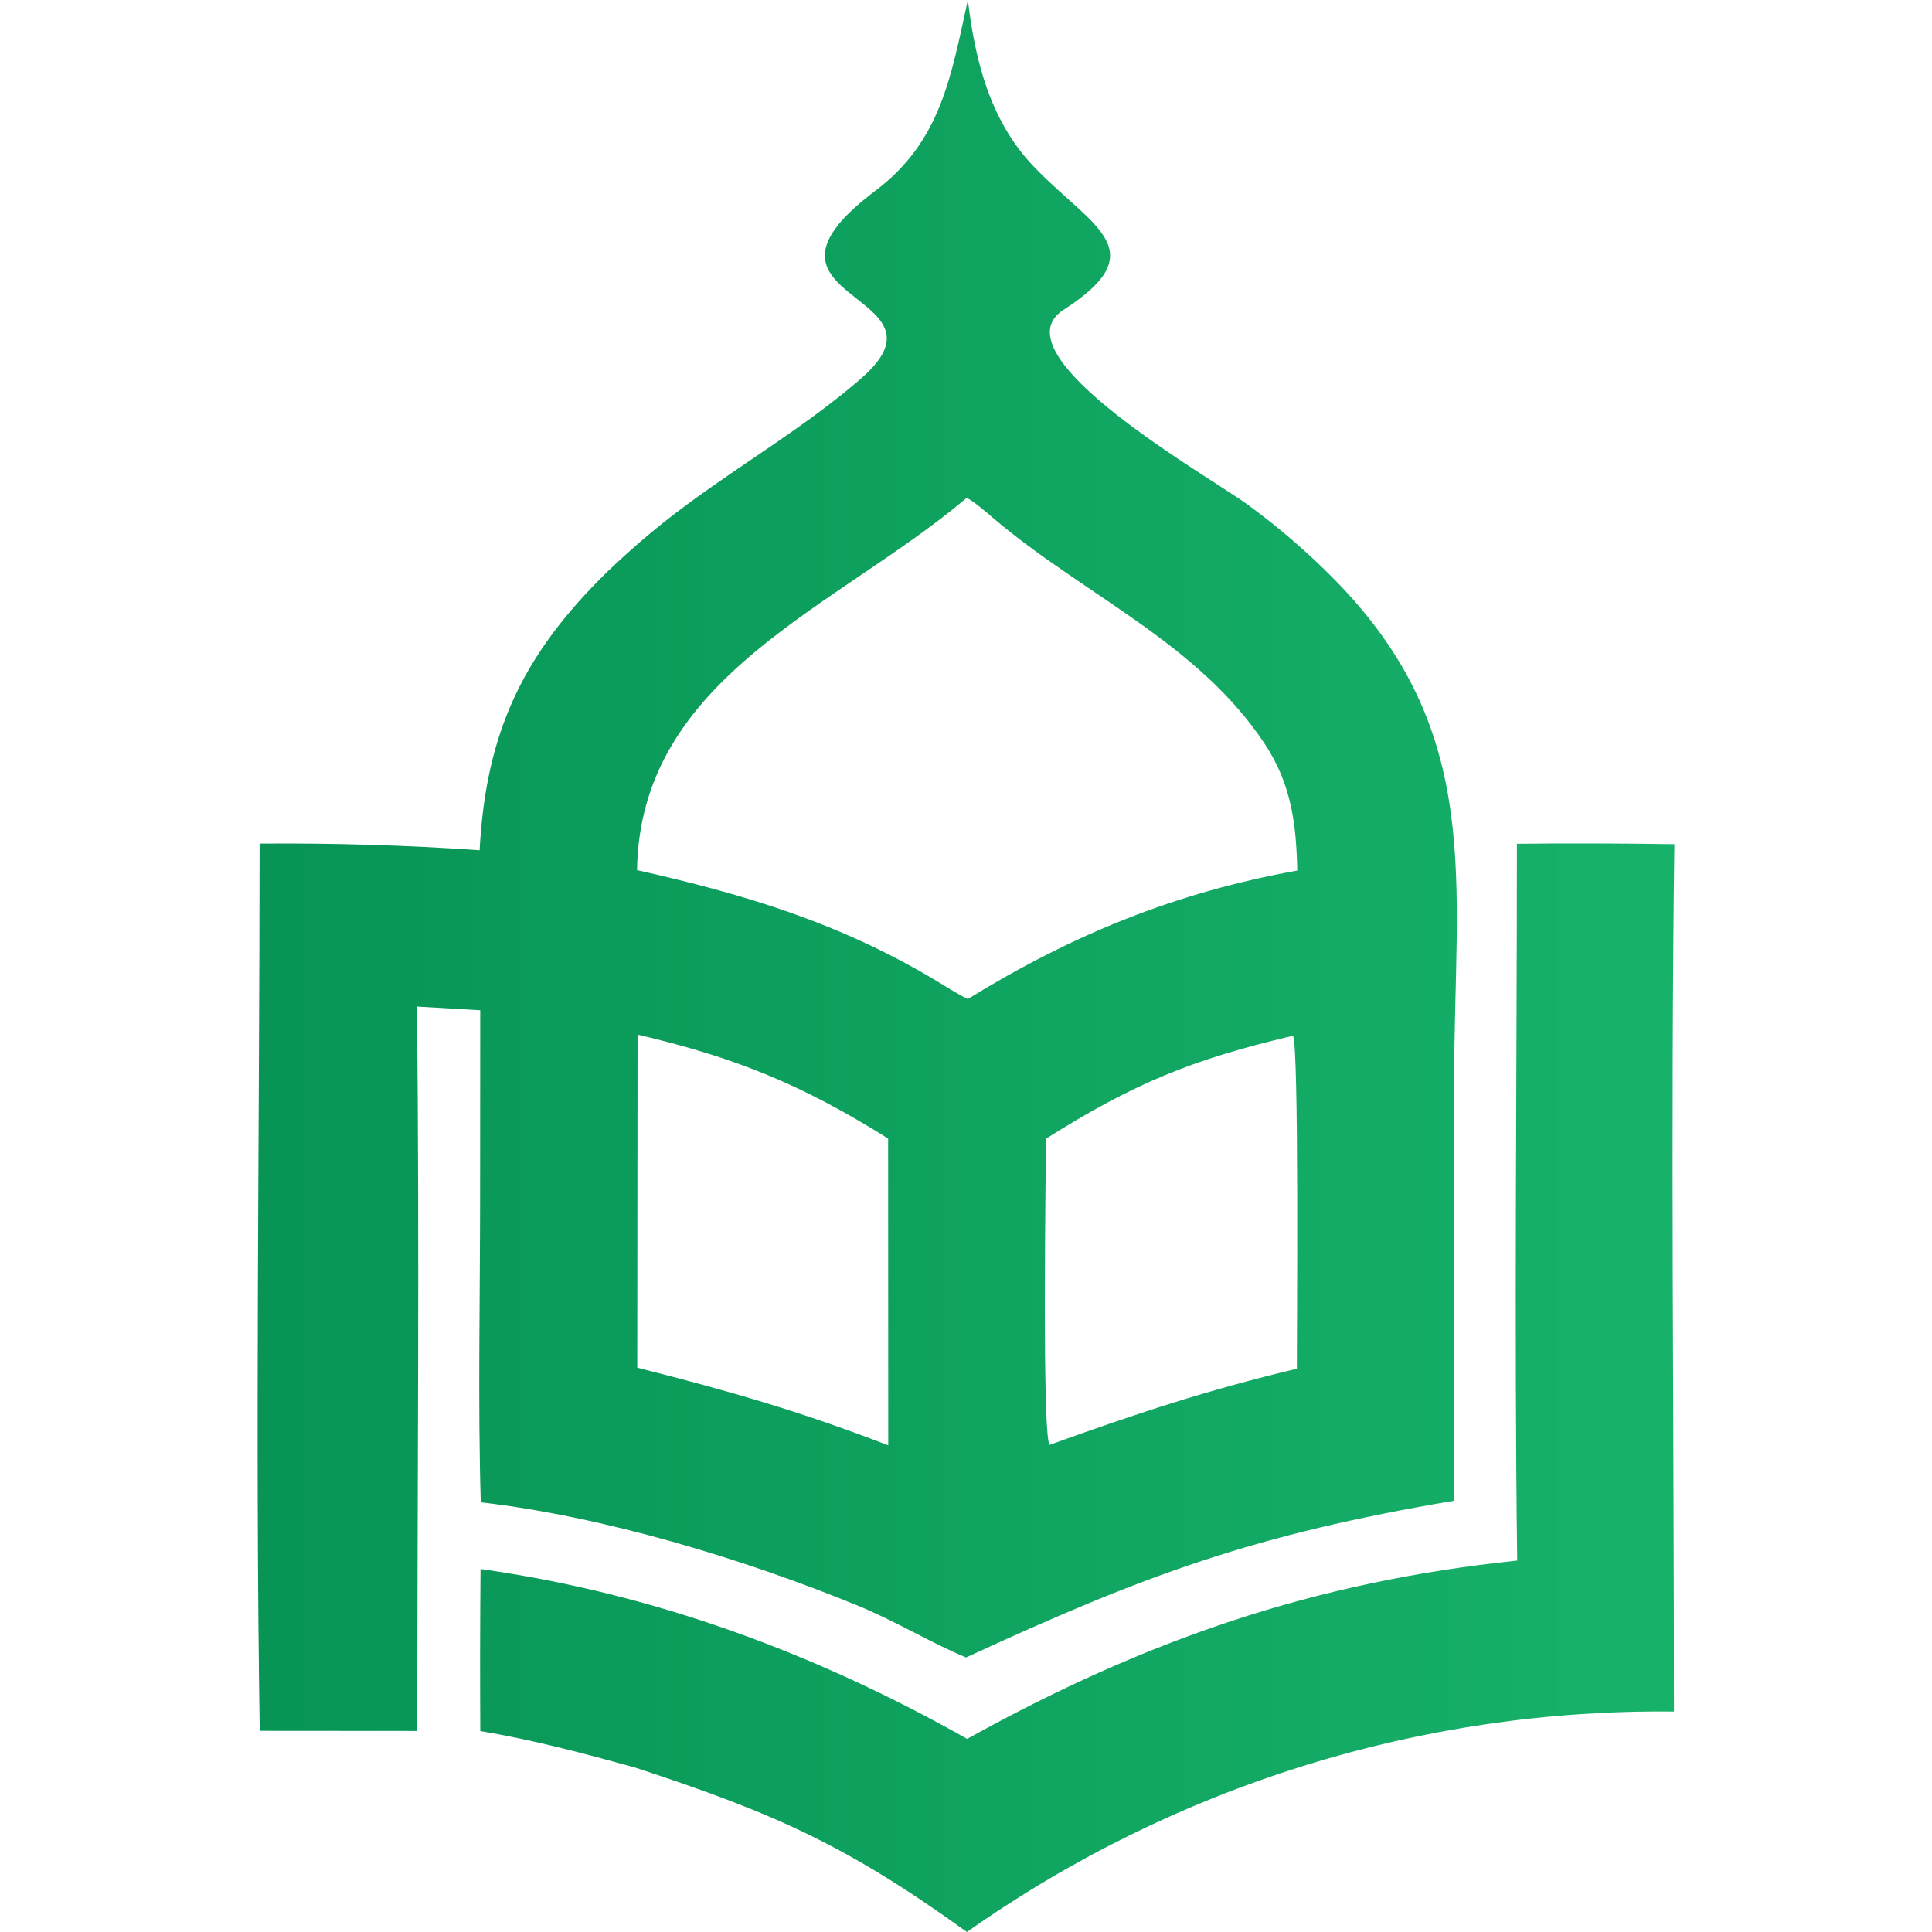
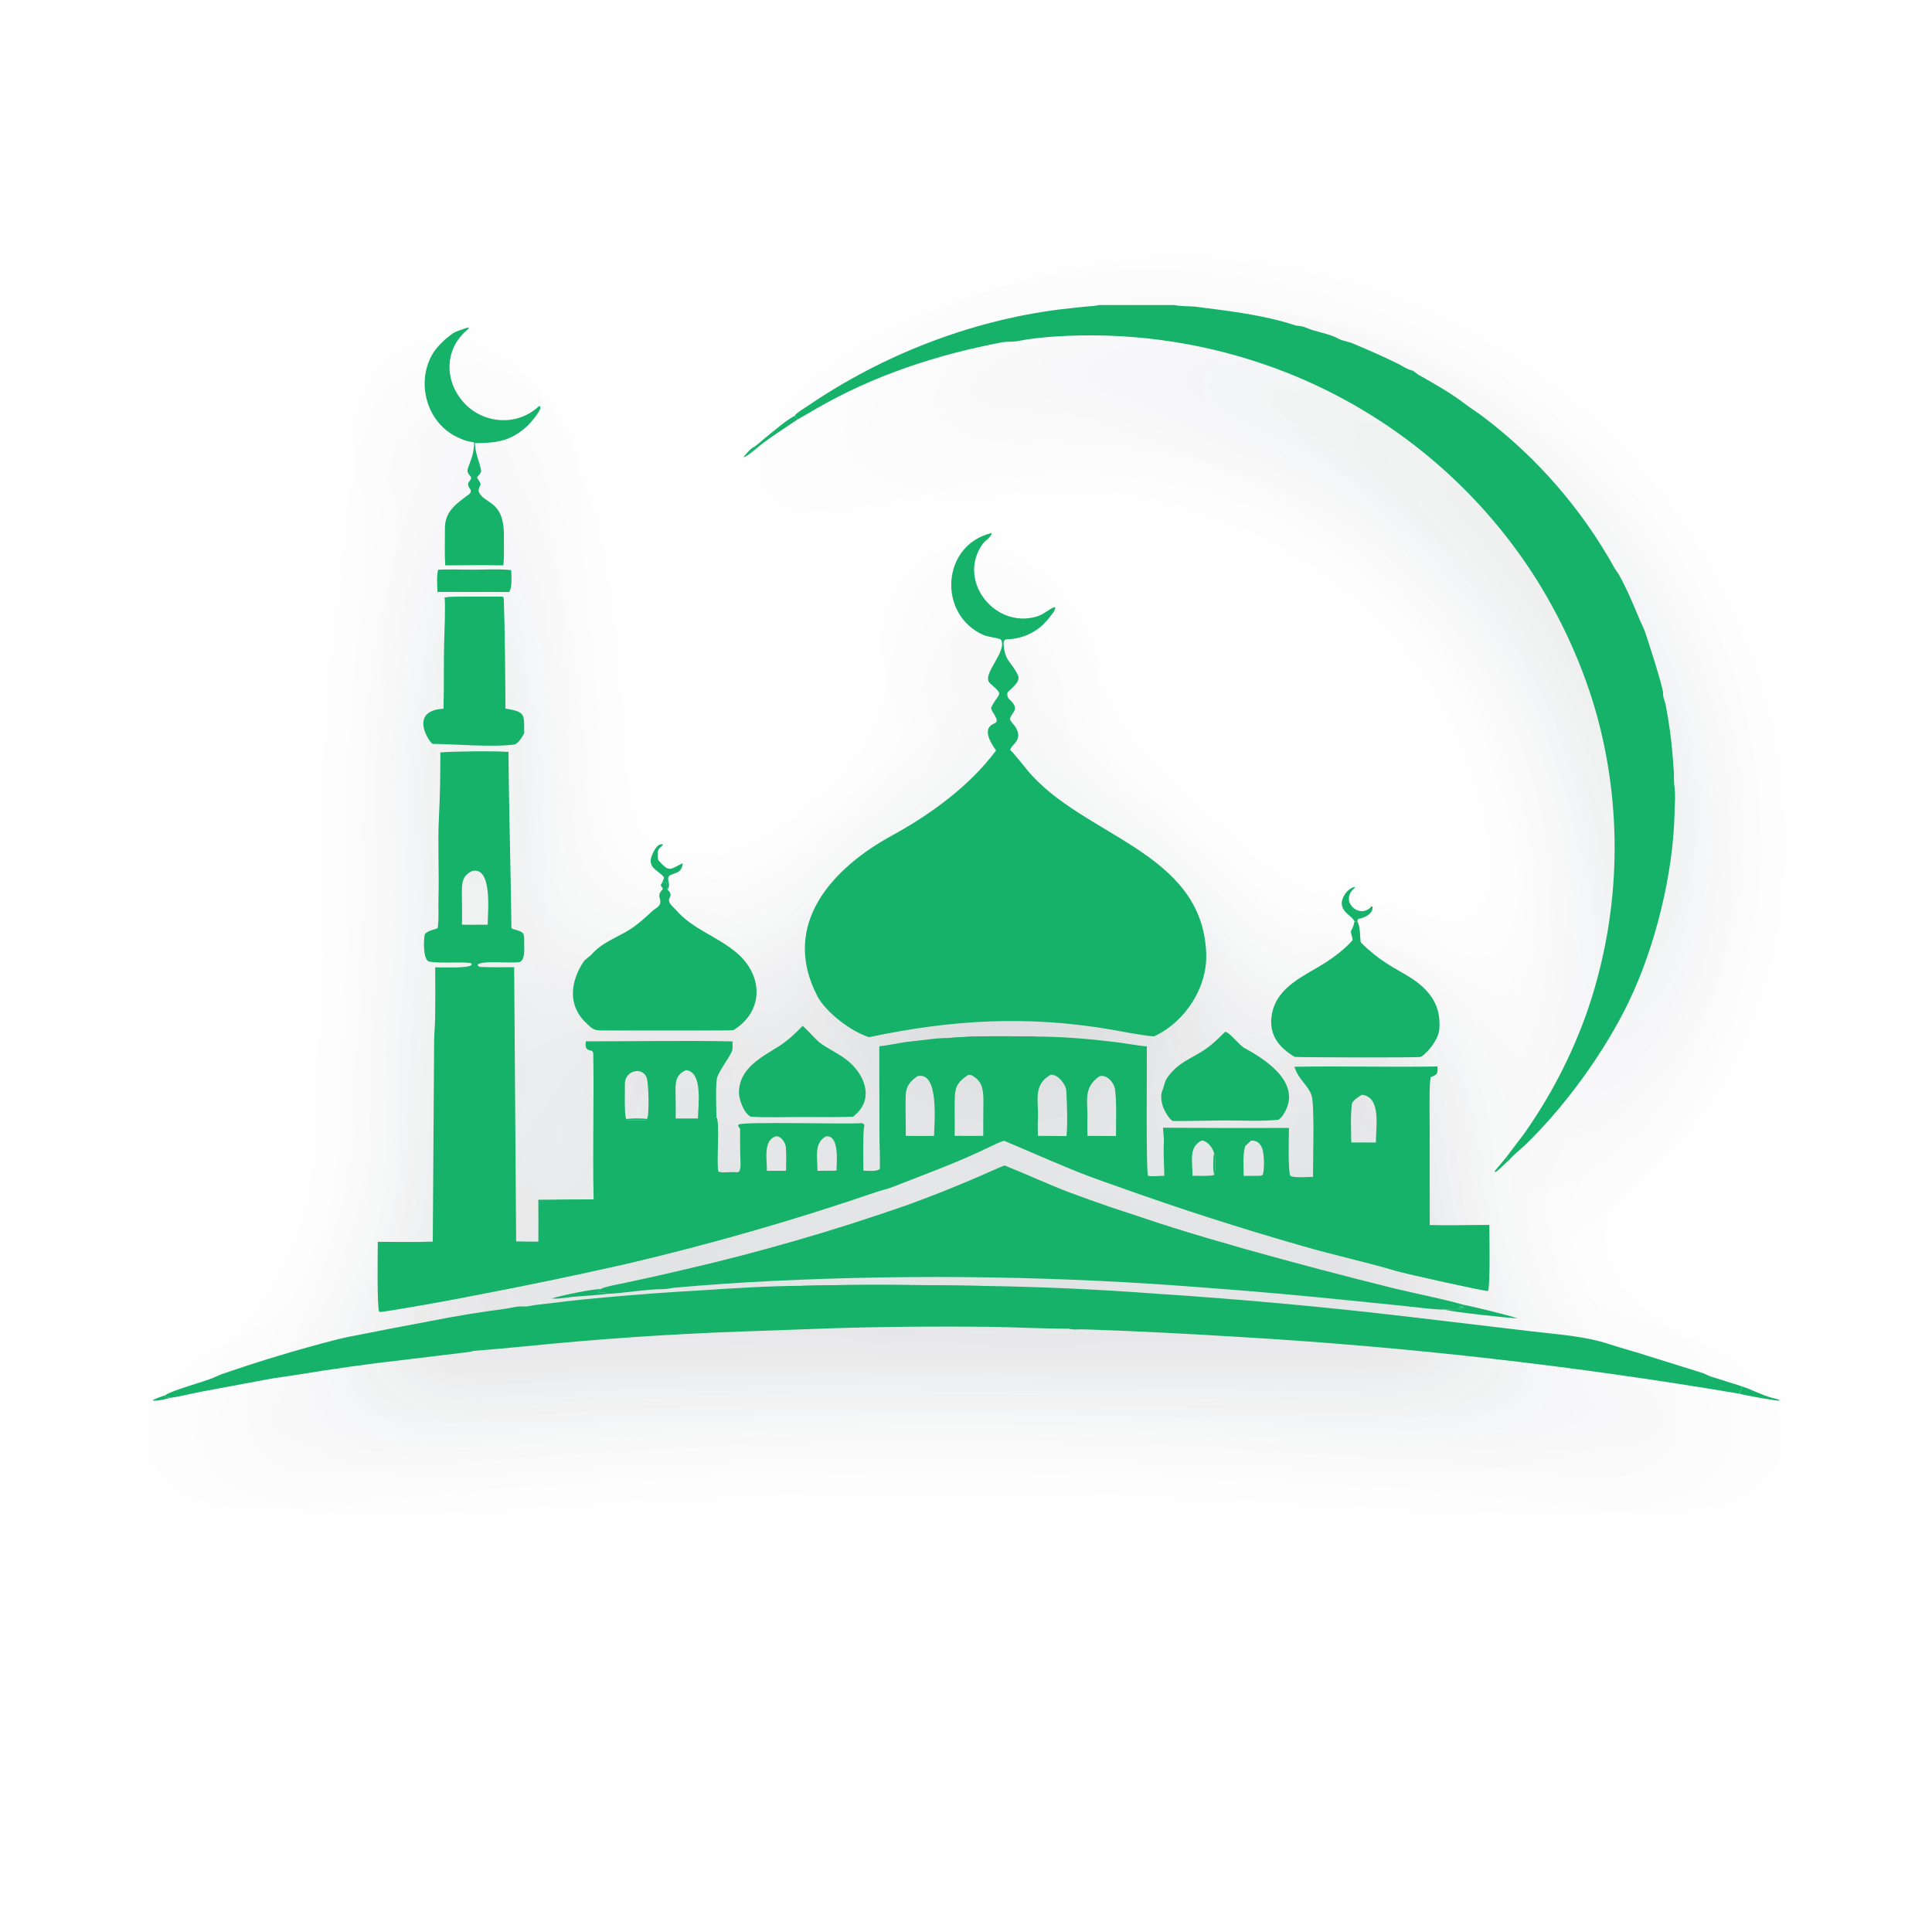
- <svg xmlns="http://www.w3.org/2000/svg" width="32" height="32" viewBox="0 0 32 32" fill="none">
-   <path fill-rule="evenodd" clip-rule="evenodd" d="M16.031 0C16.157 1.07 16.429 2.066 17.173 2.811C18.097 3.758 19.133 4.155 17.617 5.131C16.453 5.88 20.088 7.928 20.672 8.363C21.177 8.733 21.653 9.142 22.094 9.589C24.603 12.129 24.086 14.618 24.086 17.9L24.084 24.857C20.779 25.415 18.97 26.081 16 27.453C15.446 27.224 14.829 26.849 14.207 26.594C12.312 25.818 9.989 25.116 7.963 24.883C7.914 23.256 7.952 21.451 7.952 19.81L7.954 16.733L6.906 16.672C6.95 20.642 6.912 24.694 6.911 28.67L4.302 28.668C4.226 23.843 4.297 18.819 4.3 13.973C5.516 13.963 6.731 13.999 7.944 14.083C8.046 12.135 8.659 10.84 10.054 9.475C10.474 9.071 10.919 8.694 11.388 8.35C12.303 7.672 13.351 7.057 14.249 6.281C15.934 4.826 12.049 5.003 14.497 3.161C15.589 2.339 15.751 1.263 16.031 0ZM10.555 22.653C12.072 23.038 13.232 23.369 14.712 23.939L14.71 18.858C13.294 17.971 12.202 17.521 10.56 17.136L10.555 22.653ZM21.415 17.156C19.744 17.547 18.768 17.95 17.325 18.86C17.321 19.456 17.258 23.744 17.384 23.932C18.817 23.414 19.982 23.029 21.48 22.67C21.479 22.171 21.518 17.276 21.415 17.156ZM16.01 8.248C13.854 10.069 10.601 11.203 10.551 14.412C12.344 14.814 13.928 15.294 15.513 16.248C15.662 16.338 15.881 16.477 16.03 16.547C17.768 15.477 19.473 14.783 21.487 14.419C21.47 13.658 21.393 13.001 20.956 12.333C19.855 10.651 17.924 9.84 16.444 8.575C16.355 8.499 16.101 8.278 16.01 8.248Z" fill="url(#paint0_linear_12632_2077)" />
-   <path d="M25.125 13.976C25.995 13.966 26.864 13.969 27.733 13.983C27.67 18.724 27.727 23.598 27.726 28.349C23.544 28.301 19.451 29.577 16.015 32C14.039 30.576 12.851 30.041 10.537 29.282C9.681 29.044 8.831 28.817 7.955 28.672C7.95 27.777 7.951 26.883 7.959 25.988C10.822 26.39 13.504 27.381 16.019 28.801C18.967 27.168 21.755 26.198 25.13 25.848C25.079 21.93 25.125 17.901 25.125 13.976Z" fill="url(#paint1_linear_12632_2077)" />
+ <svg xmlns="http://www.w3.org/2000/svg" width="38" height="38" viewBox="0 0 38 38" fill="none">
+   <g filter="url(#filter0_dd_1083_50505)">
+     <path d="M8.661 14.799C8.95 14.777 9.711 14.768 10.002 14.789C10.004 15.651 10.05 17.313 10.059 18.249C10.066 18.257 10.073 18.264 10.081 18.271C10.357 18.343 10.302 18.356 10.311 18.629C10.313 18.705 10.318 18.88 10.224 18.921C10.1 18.957 9.448 18.881 9.392 18.979C9.411 19.005 9.416 19.017 9.459 19.019C9.673 19.027 9.899 19.024 10.113 19.023L10.152 24.416C10.297 24.421 10.443 24.422 10.589 24.422C10.591 24.147 10.59 23.872 10.588 23.598C10.95 23.593 11.313 23.59 11.676 23.59C11.654 22.641 11.685 21.685 11.669 20.736C11.669 20.696 11.666 20.697 11.641 20.669L11.625 20.665C11.579 20.653 11.559 20.652 11.53 20.616C11.511 20.565 11.519 20.537 11.523 20.482C12.465 20.483 13.472 20.463 14.407 20.483C14.408 20.508 14.41 20.636 14.405 20.652C14.357 20.803 14.116 21.08 14.097 21.235C14.074 21.434 14.089 21.771 14.092 21.975C14.165 22.068 14.087 22.875 14.13 23.046C14.157 23.051 14.185 23.056 14.213 23.061C14.313 23.057 14.403 23.053 14.503 23.058C14.521 23.053 14.524 23.048 14.541 23.038C14.573 22.981 14.565 22.876 14.563 22.81C14.555 22.608 14.557 22.405 14.557 22.203C14.557 22.2 14.521 22.154 14.518 22.15L14.526 22.119C14.606 22.055 16.671 22.116 16.943 22.091C16.968 22.089 16.99 22.109 17.004 22.13C16.966 22.192 16.982 22.903 16.982 23.025C17.074 23.028 17.242 23.049 17.306 22.99C17.311 22.744 17.297 22.518 17.297 22.274L17.295 20.578C17.499 20.56 17.71 20.503 17.916 20.484C18.165 20.46 18.414 20.414 18.666 20.416C19.176 20.369 19.824 20.382 20.337 20.387C20.898 20.389 21.388 20.43 21.945 20.497C22.124 20.518 22.398 20.57 22.557 20.582C22.561 20.871 22.537 23.074 22.582 23.128C22.654 23.144 22.817 23.128 22.9 23.125C22.897 22.904 22.88 22.686 22.892 22.464C22.897 22.367 22.878 22.276 22.875 22.181C23.7 22.187 24.526 22.188 25.352 22.185C25.351 22.356 25.331 23.005 25.377 23.125C25.437 23.172 25.726 23.149 25.825 23.148C25.823 22.863 25.86 21.713 25.795 21.539C25.717 21.328 25.538 21.236 25.46 20.982C26.394 20.965 27.34 20.992 28.274 20.976C28.275 21.034 28.283 21.078 28.254 21.125C28.212 21.162 28.196 21.165 28.143 21.185C28.106 21.232 28.12 22.053 28.12 22.168L28.121 24.095C28.513 24.106 28.9 24.092 29.293 24.093C29.294 24.306 29.314 25.273 29.268 25.393C29.233 25.407 27.659 25.058 27.464 25C26.904 24.832 26.198 24.677 25.637 24.513C24.407 24.162 23.188 23.77 21.983 23.338C21.819 23.279 21.653 23.223 21.489 23.162C20.903 22.943 20.332 22.681 19.756 22.44C19.73 22.429 19.493 22.545 19.455 22.563C18.841 22.864 18.199 23.093 17.564 23.344C17.46 23.385 17.341 23.41 17.233 23.447C15.612 24.002 13.964 24.475 12.295 24.866C11.298 25.091 10.297 25.298 9.292 25.489C8.823 25.581 8.352 25.666 7.88 25.744C7.812 25.755 7.513 25.809 7.458 25.804C7.413 25.691 7.429 24.632 7.431 24.425C7.77 24.424 8.179 24.435 8.512 24.421L8.539 20.461C8.541 20.309 8.557 20.157 8.559 20.009C8.563 19.683 8.563 19.352 8.56 19.026C8.709 19.026 9.168 19.046 9.266 18.988L9.278 18.96L9.263 18.942C9.01 18.913 8.696 18.954 8.447 18.915C8.318 18.895 8.33 18.494 8.354 18.379C8.421 18.284 8.602 18.282 8.61 18.247C8.636 18.061 8.619 17.855 8.624 17.67C8.64 17.147 8.607 16.602 8.633 16.083C8.656 15.645 8.661 15.238 8.661 14.799ZM20.977 22.345C21 22.082 20.988 21.72 20.972 21.454C20.964 21.327 20.807 21.123 20.664 21.14C20.3 21.346 20.439 21.676 20.414 22.03C20.407 22.127 20.415 22.241 20.415 22.341L20.74 22.343L20.977 22.345ZM19.085 22.342L19.339 22.341C19.34 22.115 19.339 21.891 19.342 21.663C19.343 21.492 19.334 21.297 19.174 21.189C19.122 21.153 19.108 21.137 19.042 21.142C18.864 21.265 18.788 21.348 18.78 21.575C18.772 21.83 18.783 22.086 18.777 22.341L19.085 22.342ZM21.951 22.343C21.947 22.049 21.967 21.718 21.932 21.428C21.916 21.302 21.775 21.128 21.627 21.168C21.283 21.401 21.406 21.696 21.387 22.058C21.382 22.149 21.389 22.251 21.39 22.342L21.756 22.343L21.951 22.343ZM17.815 22.341C17.923 22.343 18.031 22.344 18.139 22.343C18.211 22.343 18.302 22.345 18.372 22.341C18.374 22.106 18.48 21.063 18.046 21.167C17.905 21.265 17.819 21.364 17.814 21.544C17.806 21.808 17.818 22.076 17.815 22.341ZM24.602 22.435C24.576 22.476 24.498 22.525 24.491 22.547C24.438 22.721 24.462 22.945 24.462 23.129L24.702 23.127C24.75 23.127 24.796 23.133 24.834 23.109C24.876 23.016 24.865 22.695 24.827 22.589C24.791 22.489 24.713 22.424 24.602 22.435ZM15.253 22.351C15.004 22.444 15.09 22.804 15.083 23.028L15.332 23.028L15.46 23.027C15.462 22.87 15.469 22.716 15.456 22.559C15.447 22.467 15.349 22.329 15.253 22.351ZM16.305 23.027L16.453 23.025C16.455 22.872 16.515 22.329 16.252 22.349C15.999 22.473 16.083 22.785 16.078 23.028L16.305 23.027ZM12.726 22.01C12.774 21.938 12.758 21.31 12.721 21.203C12.639 20.965 12.287 21.059 12.291 21.316C12.294 21.436 12.275 21.945 12.319 22.012L12.315 22.026C12.379 22.037 12.701 22.046 12.742 22.018L12.726 22.01ZM23.879 22.68C23.853 22.58 23.742 22.429 23.634 22.434C23.366 22.564 23.463 22.867 23.454 23.126C23.553 23.127 23.794 23.136 23.88 23.111C23.91 23.071 23.911 22.725 23.879 22.68ZM9.085 18.187C9.197 18.19 9.308 18.191 9.419 18.188L9.592 18.188C9.593 17.955 9.693 17.041 9.289 17.131C9.061 17.235 9.086 17.42 9.085 17.634C9.085 17.818 9.093 18.004 9.085 18.187ZM13.289 21.999L13.52 22L13.728 21.998C13.73 21.752 13.832 21.081 13.492 21.048C13.266 21.147 13.284 21.333 13.288 21.546C13.291 21.697 13.293 21.848 13.289 21.999ZM26.578 22.47L26.871 22.471L27.062 22.472C27.061 22.17 27.172 21.576 26.788 21.533C26.73 21.562 26.6 21.651 26.591 21.711C26.56 21.939 26.574 22.242 26.578 22.47Z" fill="#17B26A" />
+     <path d="M18.666 20.416C19.176 20.369 19.824 20.382 20.337 20.387C20.378 20.395 20.418 20.404 20.458 20.413L20.461 20.426C20.146 20.433 19.823 20.42 19.507 20.428C19.399 20.431 18.722 20.48 18.666 20.446L18.666 20.416Z" fill="#17B26A" />
+     <path d="M14.072 22.84C14.07 22.702 14.037 22.041 14.092 21.975C14.068 22.208 14.097 22.583 14.084 22.843L14.072 22.84Z" fill="#17B26A" />
+     <path d="M14.213 23.061C14.313 23.057 14.403 23.053 14.503 23.058L14.5 23.082C14.454 23.112 14.255 23.111 14.203 23.09L14.213 23.061Z" fill="#17B26A" />
+     <path d="M8.583 19.058C8.75 19.072 9.015 19.062 9.195 19.068C9.083 19.091 8.742 19.093 8.61 19.096L8.599 21.044C8.6 21.219 8.597 21.439 8.589 21.617C8.589 21.635 8.584 21.622 8.589 21.658L8.591 21.632C8.577 21.607 8.583 19.279 8.583 19.058Z" fill="#17B26A" />
+     <path d="M10.078 20.971C10.122 21.032 10.108 21.201 10.108 21.282C10.104 22.12 10.116 22.959 10.106 23.797C10.078 23.677 10.094 22.951 10.093 22.774C10.088 22.184 10.071 21.561 10.078 20.971Z" fill="#17B26A" />
+     <path d="M12.319 22.012C12.393 21.994 12.656 21.993 12.726 22.01L12.742 22.018C12.701 22.046 12.379 22.037 12.315 22.026L12.319 22.012Z" fill="#17B26A" />
+     <path d="M23.88 23.111C23.91 23.071 23.911 22.725 23.879 22.68C23.858 22.759 23.856 23.041 23.88 23.111Z" fill="#17B26A" />
+     <path d="M20.501 20.432C20.613 20.43 20.995 20.414 21.089 20.447C20.971 20.466 20.618 20.461 20.501 20.432Z" fill="#17B26A" />
+     <path d="M19.71 12.685C19.704 12.622 19.714 12.617 19.678 12.571C19.589 12.543 19.422 12.523 19.354 12.494C18.436 12.1 18.512 10.722 19.499 10.485L19.506 10.498C19.442 10.623 19.388 10.615 19.329 10.697C18.817 11.413 19.554 12.356 20.37 12.132C20.544 12.085 20.628 11.974 20.745 11.941L20.757 11.951C20.733 12.047 20.708 12.053 20.661 12.118C20.456 12.404 20.152 12.565 19.801 12.575C19.747 12.576 19.741 12.619 19.739 12.666C19.767 13.024 19.887 12.997 20.022 13.282C20.088 13.423 19.85 13.562 19.813 13.629C19.802 13.754 19.875 13.752 19.936 13.848C20.019 13.977 19.892 14.025 19.864 14.138C19.873 14.191 19.925 14.23 19.956 14.275C20.155 14.557 19.883 14.639 19.87 14.752C19.914 14.783 20.153 15.083 20.204 15.145C21.284 16.455 23.639 16.732 23.724 18.737C23.758 19.418 23.308 20.103 22.7 20.384C22.478 20.373 22.05 20.283 21.848 20.249C20.215 19.971 18.724 20.053 17.096 20.4C16.75 20.297 16.247 19.915 16.078 19.596C15.344 18.188 16.364 17.076 17.551 16.43C18.3 16.021 19.075 15.456 19.589 14.764C19.6 14.748 19.246 14.353 19.558 14.229C19.693 14.176 19.486 13.996 19.494 13.919C19.643 13.608 19.768 13.699 19.474 13.441C19.311 13.297 19.687 12.946 19.71 12.685Z" fill="#17B26A" />
+     <path d="M15.782 25.29C16.987 25.258 18.088 25.274 19.286 25.291C20.454 25.308 21.622 25.36 22.788 25.449C24.445 25.557 26.099 25.709 27.748 25.904L30.125 26.186C30.656 26.25 31.164 26.275 31.675 26.445C31.845 26.501 32.025 26.55 32.197 26.602L33.475 27.001C33.535 27.02 33.589 27.054 33.641 27.071L34.237 27.26C34.239 27.261 34.242 27.263 34.244 27.264L34.261 27.326C34.243 27.342 34.235 27.348 34.215 27.361L34.231 27.416C30.974 26.864 27.69 26.491 24.392 26.297C23.391 26.235 22.392 26.183 21.389 26.149C21.318 26.146 21.247 26.146 21.176 26.147C21.12 26.151 21.082 26.142 21.027 26.134C20.482 26.134 19.948 26.102 19.406 26.096C18.409 26.087 17.415 26.093 16.418 26.124L14.568 26.19C13.172 26.24 11.777 26.335 10.387 26.475C10.037 26.508 9.682 26.542 9.332 26.569C9.3 26.571 9.265 26.587 9.227 26.592L7.931 26.748C7.223 26.829 6.517 26.928 5.814 27.045C5.643 27.073 5.436 27.098 5.271 27.128L3.952 27.374C3.811 27.401 3.493 27.477 3.369 27.491C3.323 27.489 3.302 27.491 3.26 27.478L3.248 27.444C3.362 27.35 4.038 27.171 4.211 27.093C4.261 27.071 4.316 27.044 4.367 27.026C5.112 26.768 5.867 26.541 6.631 26.345C6.709 26.326 6.789 26.308 6.868 26.292C7.389 26.189 7.909 26.087 8.432 25.99C8.935 25.89 9.441 25.807 9.95 25.74C10.06 25.726 10.168 25.688 10.273 25.696C10.38 25.705 10.438 25.679 10.538 25.667L11.086 25.602C11.359 25.567 11.657 25.542 11.936 25.515C12.552 25.459 13.168 25.414 13.786 25.38C14.445 25.337 15.121 25.292 15.782 25.29Z" fill="#17B26A" />
+     <path d="M15.782 25.29C16.987 25.258 18.088 25.274 19.286 25.291C19.267 25.317 19.265 25.332 19.233 25.333C19.129 25.334 19.014 25.331 18.911 25.33C18.657 25.326 18.404 25.323 18.15 25.322L16.805 25.323C16.505 25.325 16.204 25.329 15.904 25.327C15.831 25.326 15.83 25.326 15.782 25.29Z" fill="#17B26A" />
+     <path d="M21.027 26.134C21.09 26.071 21.307 26.094 21.396 26.107L21.397 26.115C21.299 26.12 21.268 26.12 21.176 26.147C21.12 26.151 21.082 26.142 21.027 26.134Z" fill="#17B26A" />
+     <path d="M11.816 25.355C11.856 25.314 12.236 25.245 12.311 25.228C12.672 25.152 13.033 25.072 13.392 24.987C14.903 24.64 16.393 24.21 17.857 23.697C18.314 23.53 18.767 23.351 19.214 23.158C19.301 23.122 19.707 22.937 19.759 22.923C20.193 23.096 20.614 23.294 21.053 23.46C21.314 23.557 21.575 23.651 21.838 23.741L22.393 23.924C22.85 24.08 23.319 24.226 23.782 24.362L24.526 24.577C25.487 24.846 26.453 25.101 27.422 25.341C27.831 25.441 28.394 25.549 28.789 25.665C28.752 25.703 28.762 25.691 28.7 25.704C28.729 25.716 28.765 25.713 28.798 25.713C28.735 25.761 28.525 25.747 28.418 25.757C28.233 25.762 27.834 25.71 27.639 25.689L26.574 25.581C25.624 25.483 24.673 25.398 23.721 25.328C20.882 25.102 18.031 25.057 15.187 25.195C14.55 25.226 13.914 25.27 13.279 25.326C13.202 25.333 13.133 25.354 13.056 25.355C12.683 25.358 12.305 25.433 11.931 25.45L11.916 25.43C11.852 25.407 11.814 25.432 11.776 25.417L11.777 25.392C11.801 25.379 11.8 25.376 11.816 25.355Z" fill="#17B26A" />
+     <path d="M16.644 25.079C16.878 25.061 17.398 25.067 17.634 25.077L17.626 25.095C17.396 25.096 16.835 25.113 16.631 25.092L16.644 25.079Z" fill="#17B26A" />
+     <path d="M13.013 17.375C13.063 17.348 13.063 17.336 13.102 17.347C13.123 17.409 13.111 17.446 13.131 17.5C13.174 17.541 13.211 17.595 13.175 17.649C13.114 17.75 13.235 17.828 13.292 17.894C13.629 18.284 14.11 18.415 14.496 18.746C15.012 19.189 15.028 19.892 14.426 20.261C14.419 20.265 14.203 20.268 14.179 20.268C13.424 20.269 12.668 20.27 11.913 20.268C11.681 20.267 11.683 20.27 11.514 20.106C11.162 19.765 11.225 19.3 11.474 18.921C11.51 18.865 11.589 18.822 11.637 18.773C11.831 18.541 12.151 18.434 12.4 18.275C12.55 18.179 12.705 18.037 12.835 17.915C12.865 17.887 12.928 17.852 12.951 17.825C13.06 17.699 12.886 17.643 13.023 17.505L13.034 17.494L13.031 17.462C12.998 17.424 12.983 17.418 13.013 17.375Z" fill="#17B26A" />
+     <path d="M26.695 18.118C26.758 18.227 26.747 18.413 26.762 18.528C26.763 18.538 26.886 18.651 26.907 18.67C27.047 18.794 27.199 18.906 27.36 19.003C27.607 19.154 27.858 19.267 28.059 19.488C28.261 19.711 28.33 19.943 28.31 20.241C28.299 20.409 28.146 20.62 28.024 20.728C27.999 20.75 27.969 20.779 27.937 20.789C27.89 20.804 25.626 20.799 25.465 20.788C25.148 20.6 24.944 20.34 25.017 19.944C25.119 19.398 25.664 19.194 26.077 18.929C26.255 18.814 26.456 18.66 26.597 18.499C26.62 18.471 26.557 18.34 26.572 18.312C26.611 18.24 26.624 18.207 26.641 18.126C26.656 18.124 26.681 18.122 26.695 18.118Z" fill="#17B26A" />
+     <path d="M8.745 11.754C8.864 11.724 9.692 11.742 9.888 11.736C9.894 11.745 9.901 11.754 9.908 11.763C9.932 12.406 9.938 13.328 9.942 13.937C10.348 14.002 10.304 14.051 10.311 14.42C10.259 14.512 10.222 14.586 10.131 14.642C9.711 14.702 8.952 14.636 8.513 14.631C8.457 14.63 8.017 13.976 8.723 13.94C8.736 13.514 8.724 13.068 8.736 12.637C8.741 12.465 8.764 11.901 8.745 11.754Z" fill="#17B26A" />
+     <path d="M8.745 11.754C8.864 11.724 9.692 11.742 9.888 11.736L9.884 11.751C9.871 11.797 9.865 11.809 9.872 11.857L9.856 11.865C9.854 11.847 9.851 11.83 9.849 11.812C9.775 11.769 9.059 11.817 8.928 11.797C8.852 11.786 8.781 11.837 8.745 11.754Z" fill="#17B26A" />
+     <path d="M9.204 6.441L9.217 6.442L9.214 6.468C9.204 6.476 9.194 6.484 9.185 6.492C8.743 6.867 8.737 7.484 9.114 7.909C9.302 8.12 9.566 8.248 9.848 8.263C10.123 8.279 10.393 8.182 10.595 7.994L10.602 7.987L10.625 7.992L10.63 8.03C10.601 8.117 10.454 8.3 10.386 8.364C10.06 8.675 9.772 8.716 9.341 8.716C9.35 8.918 9.409 9.023 9.456 9.216C9.479 9.309 9.433 9.318 9.382 9.39C9.508 9.596 9.431 9.485 9.412 9.657C9.504 9.928 9.924 9.81 9.911 10.559C9.911 10.721 9.917 10.964 9.902 11.12C9.524 11.113 9.135 11.118 8.757 11.12C8.742 10.883 8.753 10.625 8.751 10.397C8.748 10.051 8.982 9.904 9.229 9.718C9.258 9.697 9.26 9.672 9.261 9.639C9.134 9.471 9.273 9.486 9.265 9.381C9.164 9.275 9.191 9.247 9.238 9.116C9.293 8.962 9.324 8.867 9.325 8.701C9.19 8.684 9.108 8.653 8.989 8.596C8.401 8.314 8.185 7.555 8.492 6.989C8.578 6.831 8.759 6.657 8.91 6.555C8.972 6.514 9.128 6.466 9.204 6.441Z" fill="#17B26A" />
+     <path d="M15.786 20.178C15.853 20.223 16.046 20.455 16.146 20.525C16.36 20.675 16.584 20.759 16.77 20.951C17.026 21.213 17.151 21.61 16.857 21.894C16.851 21.9 16.781 21.965 16.779 21.965C16.447 21.977 16.112 21.971 15.78 21.971C15.446 21.969 15.098 21.985 14.768 21.965C14.623 21.893 14.533 21.607 14.534 21.492C14.538 21.005 14.975 20.799 15.328 20.573C15.493 20.467 15.65 20.322 15.786 20.178Z" fill="#17B26A" />
+     <path d="M24.094 20.296C24.176 20.29 24.375 20.559 24.477 20.614C24.962 20.875 25.662 21.36 25.206 21.973C25.201 21.979 25.148 22.024 25.146 22.025C24.799 22.058 24.443 22.038 24.094 22.038C23.978 22.036 23.087 22.057 23.064 22.047C23 22.019 22.907 21.852 22.882 21.788C22.847 21.699 22.82 21.544 22.86 21.455C22.894 21.381 22.905 21.274 22.951 21.208C23.169 20.893 23.408 20.837 23.698 20.644C23.829 20.557 23.969 20.422 24.08 20.31L24.094 20.296Z" fill="#17B26A" />
+     <path d="M8.622 11.205C8.706 11.198 9.103 11.201 9.201 11.204C9.404 11.21 9.877 11.184 10.055 11.215C10.056 11.331 10.08 11.56 10.014 11.644L8.604 11.642C8.601 11.55 8.583 11.271 8.622 11.205Z" fill="#17B26A" />
+     <path d="M13.013 17.375C13.026 17.349 13.073 17.267 13.053 17.245C12.936 17.111 12.727 17.064 12.822 16.826C12.855 16.743 12.933 16.575 13.042 16.61C13.028 16.645 12.945 16.682 12.939 16.755C12.934 16.815 12.935 16.859 12.948 16.918C13.162 17.157 13.162 17.112 13.426 16.978C13.418 17.21 13.212 17.155 13.146 17.247C13.126 17.372 13.198 17.376 13.131 17.5C13.111 17.446 13.123 17.409 13.102 17.347C13.063 17.336 13.063 17.348 13.013 17.375Z" fill="#17B26A" />
+     <path d="M26.641 18.126C26.61 18 26.241 17.909 26.459 17.578C26.492 17.526 26.584 17.45 26.645 17.444L26.645 17.464C26.324 17.735 26.762 18.096 26.976 17.825L26.995 17.832C27.015 17.971 26.833 18.059 26.715 18.073L26.695 18.118C26.681 18.122 26.656 18.124 26.641 18.126Z" fill="#17B26A" />
+     <path d="M28.789 25.665C28.961 25.694 29.701 25.876 29.845 25.93C29.733 25.931 28.489 25.799 28.418 25.757C28.525 25.747 28.735 25.761 28.798 25.713C28.765 25.713 28.729 25.716 28.7 25.704C28.762 25.691 28.752 25.703 28.789 25.665Z" fill="#17B26A" />
+     <path d="M10.848 25.541C11.005 25.486 11.659 25.351 11.816 25.355C11.8 25.376 11.801 25.379 11.777 25.392L11.776 25.417C11.814 25.432 11.852 25.407 11.916 25.43L11.931 25.45C11.677 25.484 11.413 25.487 11.158 25.521C11.044 25.537 10.964 25.546 10.848 25.541Z" fill="#17B26A" />
+     <path d="M34.244 27.264C34.441 27.322 34.647 27.438 34.848 27.492C34.9 27.506 34.939 27.512 34.99 27.531L35 27.549C34.974 27.562 34.279 27.438 34.231 27.416L34.215 27.361C34.235 27.348 34.243 27.342 34.261 27.326L34.244 27.264Z" fill="#17B26A" />
+     <path d="M3.369 27.491C3.297 27.508 3.057 27.572 3 27.543C3.073 27.501 3.167 27.472 3.248 27.444L3.26 27.478C3.302 27.491 3.323 27.489 3.369 27.491Z" fill="#17B26A" />
+     <path d="M21.616 6H23.101C23.233 6.029 23.403 6.018 23.544 6.036C24.184 6.118 24.846 6.194 25.462 6.394C25.547 6.422 25.59 6.401 25.687 6.444C25.898 6.538 26.13 6.551 26.335 6.667C26.401 6.704 26.552 6.724 26.623 6.762C26.921 6.887 27.22 7.016 27.51 7.161C27.599 7.206 27.67 7.263 27.778 7.287C27.802 7.292 27.89 7.375 27.925 7.385C28.229 7.559 28.547 7.737 28.824 7.951C28.936 8.037 29.066 8.115 29.183 8.206C30.238 9.007 31.116 10.02 31.759 11.178C31.782 11.218 31.812 11.252 31.835 11.291C31.997 11.578 32.126 11.889 32.252 12.192C32.284 12.267 32.324 12.342 32.352 12.418C32.406 12.568 32.718 13.54 32.711 13.633C32.705 13.72 32.747 13.785 32.763 13.869C32.795 14.031 32.821 14.198 32.844 14.362C32.882 14.629 32.903 14.901 32.922 15.171C32.929 15.271 32.92 15.38 32.935 15.478C32.95 15.615 32.941 15.825 32.937 15.967C32.915 17.174 32.558 18.622 32.033 19.71C31.556 20.699 30.78 21.767 29.99 22.528C29.886 22.628 29.759 22.716 29.672 22.831L29.634 22.752C29.637 22.744 29.938 22.353 29.973 22.304C30.484 21.582 30.895 20.794 31.195 19.961C31.854 18.092 31.936 16.067 31.431 14.151C31.158 13.132 30.698 12.127 30.123 11.245C28.872 9.34 27.022 7.905 24.865 7.166C23.547 6.714 22.152 6.528 20.761 6.618C20.507 6.635 20.246 6.662 19.998 6.712C19.91 6.725 19.801 6.716 19.715 6.732C18.432 6.975 17.186 7.382 16.052 8.04C15.933 8.109 15.812 8.181 15.69 8.248C15.646 8.208 15.658 8.228 15.64 8.173L15.645 8.153C15.721 8.089 15.832 8.021 15.916 7.964C17.364 6.984 19.074 6.314 20.814 6.09C20.989 6.069 21.164 6.05 21.339 6.032C21.43 6.023 21.527 6.022 21.616 6Z" fill="#17B26A" />
+     <path d="M32.935 15.478C32.95 15.615 32.941 15.825 32.937 15.967C32.931 15.972 32.918 15.975 32.91 15.977C32.88 15.919 32.893 15.648 32.897 15.569C32.9 15.506 32.897 15.51 32.935 15.478Z" fill="#17B26A" />
+     <path d="M21.554 6.035C21.655 6.032 21.923 6.026 22.013 6.042C21.951 6.059 21.594 6.074 21.554 6.035Z" fill="#17B26A" />
+     <path d="M14.832 8.79C14.906 8.743 14.974 8.674 15.043 8.619C15.213 8.484 15.453 8.27 15.64 8.173C15.658 8.228 15.646 8.208 15.69 8.248C15.518 8.365 14.998 8.699 14.873 8.828L14.832 8.79Z" fill="#17B26A" />
+     <path d="M29.672 22.831C29.622 22.852 29.466 23.041 29.403 23.055L29.401 23.031C29.411 23.022 29.632 22.757 29.634 22.752L29.672 22.831Z" fill="#17B26A" />
+     <path d="M14.873 8.828C14.771 8.895 14.764 8.927 14.638 8.992L14.627 8.986C14.664 8.94 14.781 8.803 14.832 8.79L14.873 8.828Z" fill="#17B26A" />
+   </g>
  <defs>
-     <linearGradient id="paint0_linear_12632_2077" x1="4.267" y1="0" x2="27.733" y2="-1.79387e-09" gradientUnits="userSpaceOnUse">
-       <stop stop-color="#079455" />
-       <stop offset="1" stop-color="#17B26A" />
-     </linearGradient>
-     <linearGradient id="paint1_linear_12632_2077" x1="4.267" y1="0" x2="27.733" y2="-1.79387e-09" gradientUnits="userSpaceOnUse">
-       <stop stop-color="#079455" />
-       <stop offset="1" stop-color="#17B26A" />
-     </linearGradient>
+     <filter id="filter0_dd_1083_50505" x="0" y="0" width="38" height="38" filterUnits="userSpaceOnUse" color-interpolation-filters="sRGB">
+       <feFlood flood-opacity="0" result="BackgroundImageFix" />
+       <feColorMatrix in="SourceAlpha" type="matrix" values="0 0 0 0 0 0 0 0 0 0 0 0 0 0 0 0 0 0 127 0" result="hardAlpha" />
+       <feOffset dy="1" />
+       <feGaussianBlur stdDeviation="1" />
+       <feColorMatrix type="matrix" values="0 0 0 0 0.063 0 0 0 0 0.094 0 0 0 0 0.157 0 0 0 0.06 0" />
+       <feBlend mode="normal" in2="BackgroundImageFix" result="effect1_dropShadow_1083_50505" />
+       <feColorMatrix in="SourceAlpha" type="matrix" values="0 0 0 0 0 0 0 0 0 0 0 0 0 0 0 0 0 0 127 0" result="hardAlpha" />
+       <feOffset dy="1" />
+       <feGaussianBlur stdDeviation="1.5" />
+       <feColorMatrix type="matrix" values="0 0 0 0 0.063 0 0 0 0 0.094 0 0 0 0 0.157 0 0 0 0.1 0" />
+       <feBlend mode="normal" in2="effect1_dropShadow_1083_50505" result="effect2_dropShadow_1083_50505" />
+       <feBlend mode="normal" in="SourceGraphic" in2="effect2_dropShadow_1083_50505" result="shape" />
+     </filter>
  </defs>
</svg>
